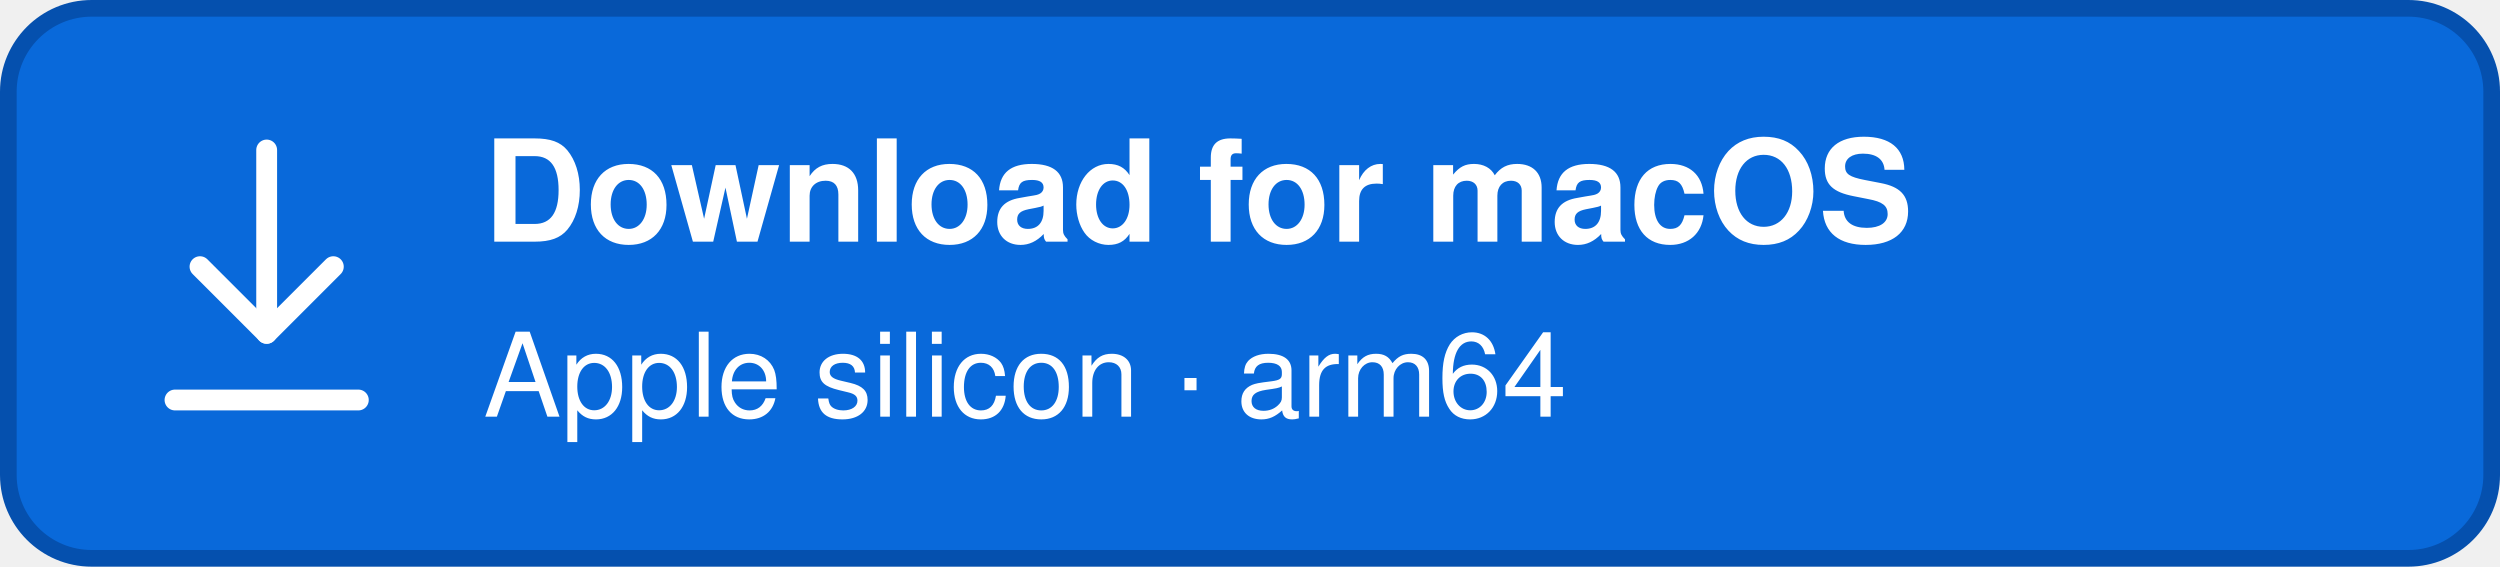
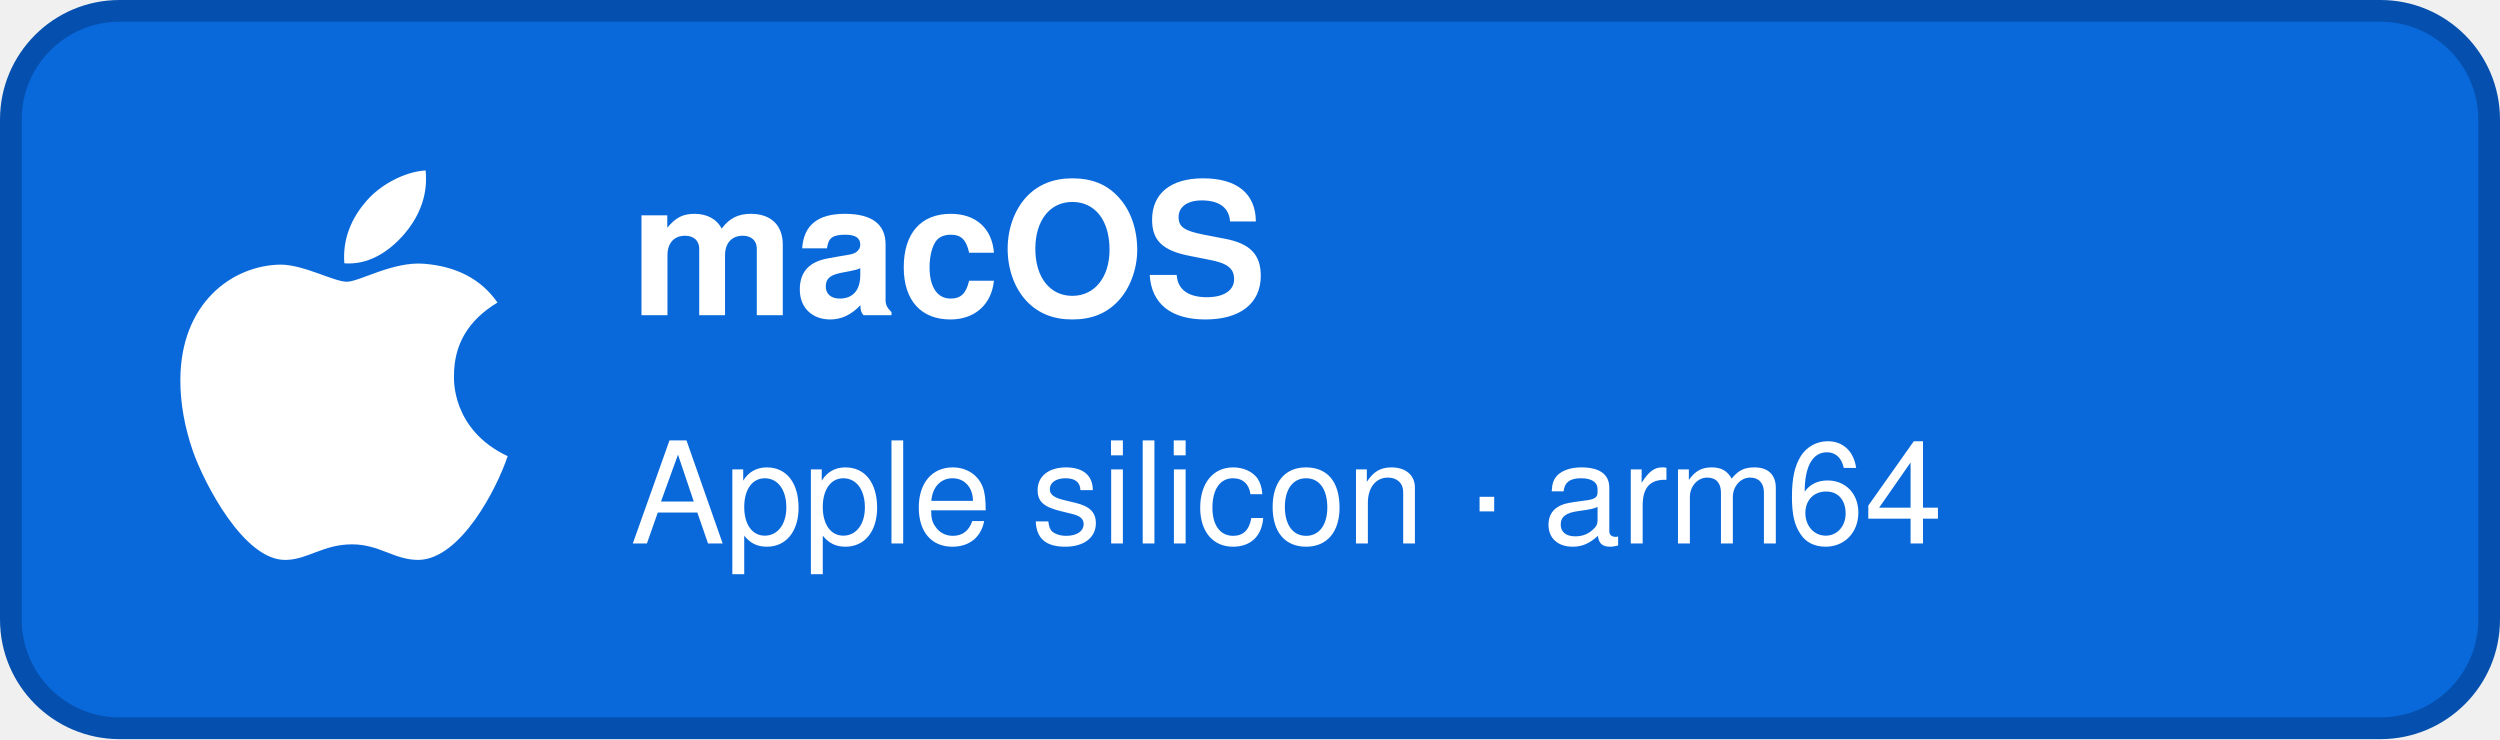
- <svg xmlns="http://www.w3.org/2000/svg" width="300" height="68" viewBox="0 0 300 68" role="img" aria-labelledby="title description">
-   <rect x="1" y="1" width="298" height="66" rx="10" fill="#0969da" stroke="#0550ae" stroke-width="2" />
-   <g fill="none" stroke="#ffffff" stroke-linecap="round" stroke-linejoin="round" stroke-width="2.5" aria-hidden="true">
-     <path d="M32 18v22" />
-     <path d="m24 32 8 8 8-8" />
-     <path d="M21 48h22" />
+ <svg xmlns="http://www.w3.org/2000/svg" width="230" height="68" viewBox="0 0 230 68" role="img" aria-labelledby="title description">
+   <rect x="1" y="1" width="228" height="66" rx="10" fill="#0969da" stroke="#0550ae" stroke-width="2" />
+   <g transform="translate(6 8) scale(.08)" fill="#ffffff" aria-hidden="true">
+     <path d="M447.1 332.7C446.9 296 463.5 268.3 497.1 247.9C478.3 221 449.9 206.2 412.4 203.3C376.9 200.5 338.1 224 323.9 224C308.9 224 274.5 204.3 247.5 204.3C191.7 205.2 132.4 248.8 132.4 337.5C132.4 363.7 137.2 390.8 146.8 418.7C159.6 455.4 205.8 545.4 254 543.9C279.2 543.3 297 526 329.8 526C361.6 526 378.1 543.9 406.2 543.9C454.8 543.2 496.6 461.4 508.8 424.6C443.6 393.9 447.1 334.6 447.1 332.7zM390.5 168.5C417.8 136.1 415.3 106.6 414.5 96C390.4 97.4 362.5 112.4 346.6 130.9C329.1 150.7 318.8 175.2 321 202.8C347.1 204.8 370.9 191.4 390.5 168.5z" />
  </g>
  <g fill="#ffffff" font-family="-apple-system, BlinkMacSystemFont, 'Segoe UI', Helvetica, Arial, sans-serif">
-     <text x="58" y="29" font-size="17" font-weight="600">Download for macOS</text>
-     <text x="58" y="50" font-size="14">Apple silicon · arm64</text>
+     <text x="58" y="29" font-size="17" font-weight="600">macOS</text>
+     <text x="58" y="50" font-size="13">Apple silicon · arm64</text>
  </g>
</svg>
